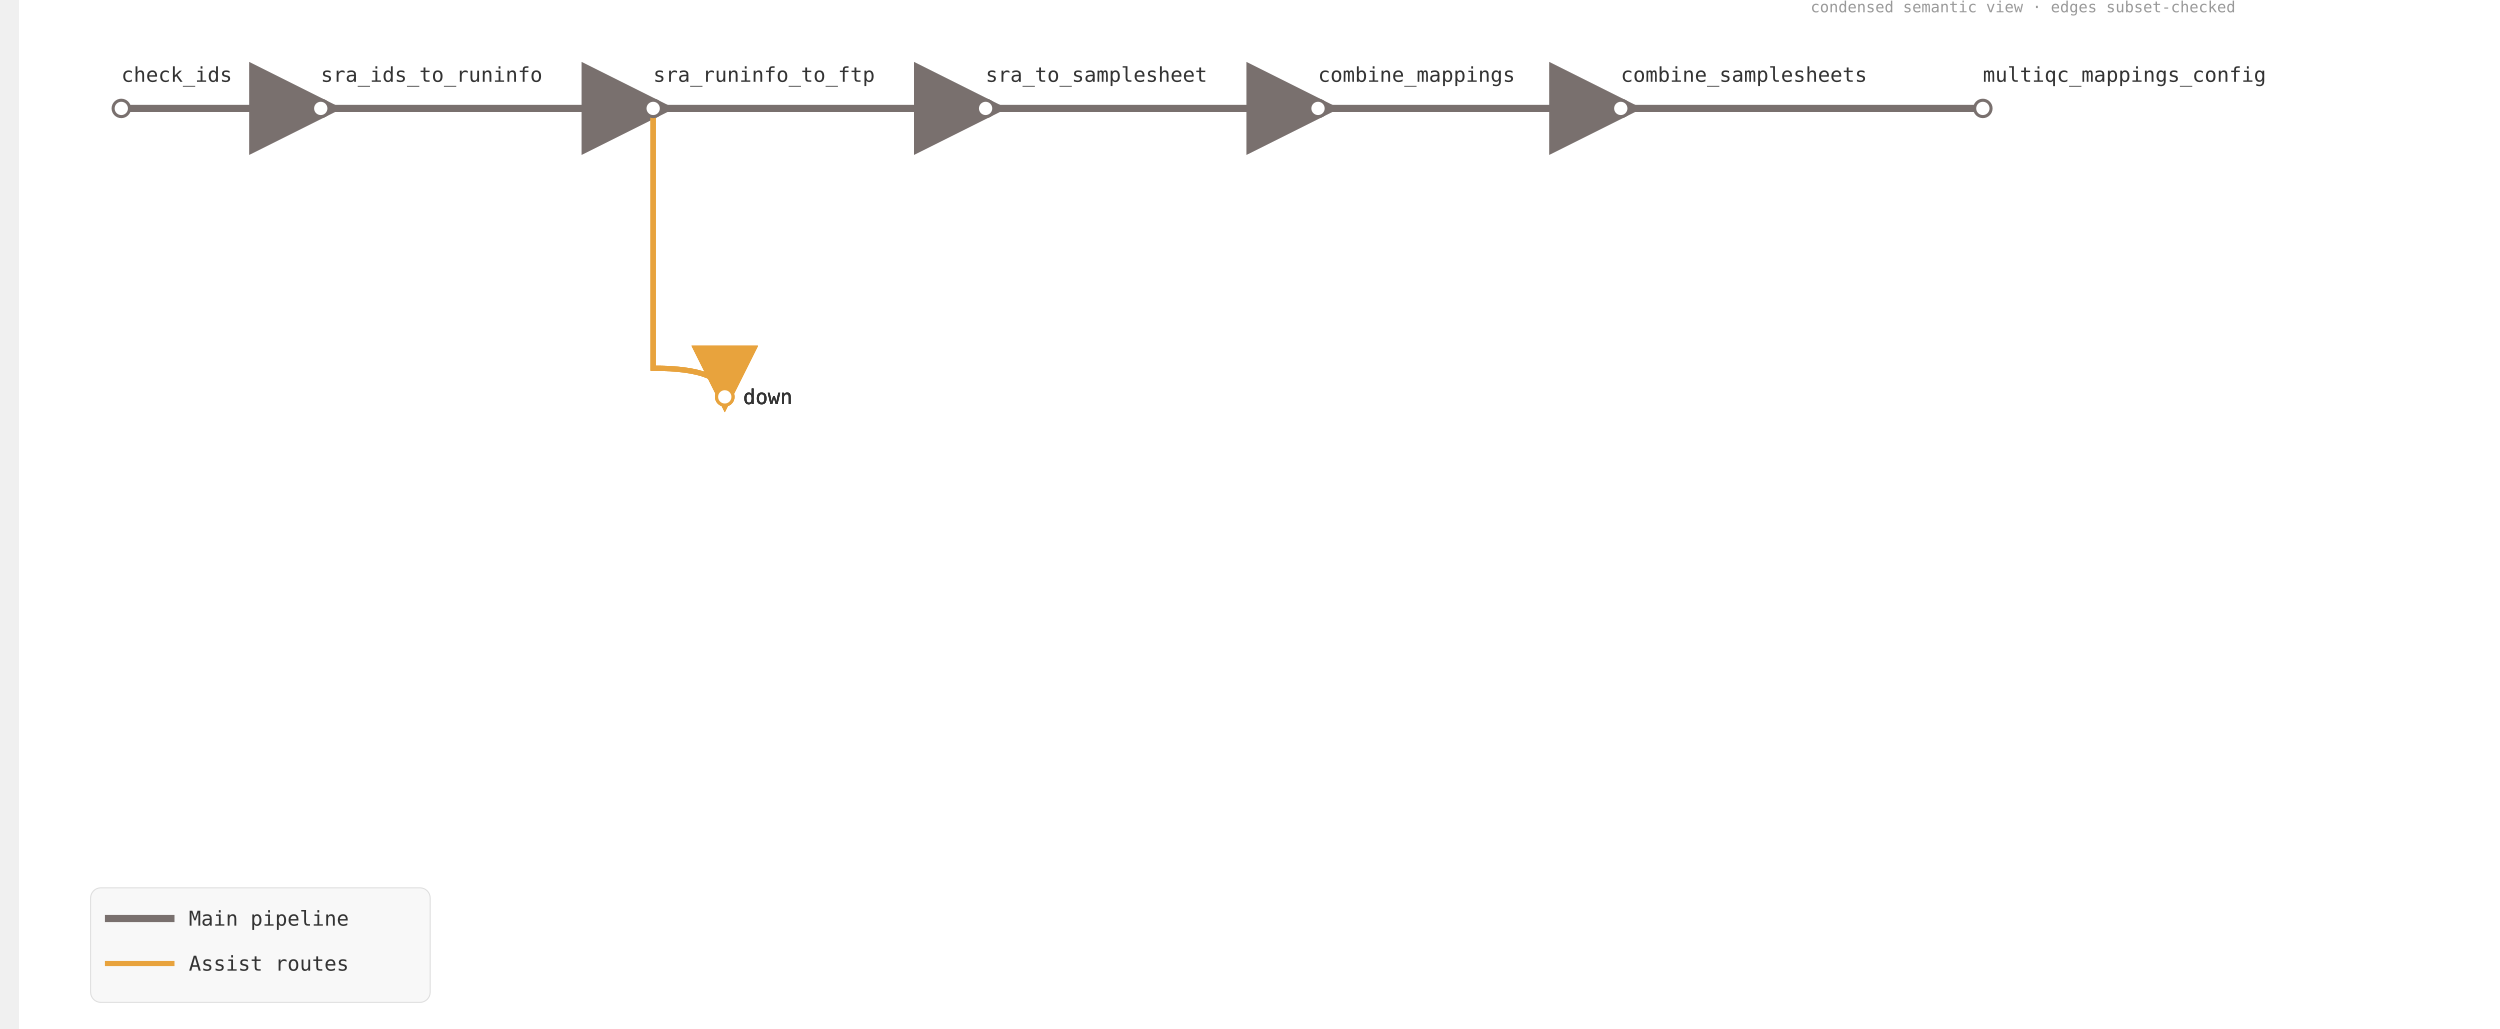
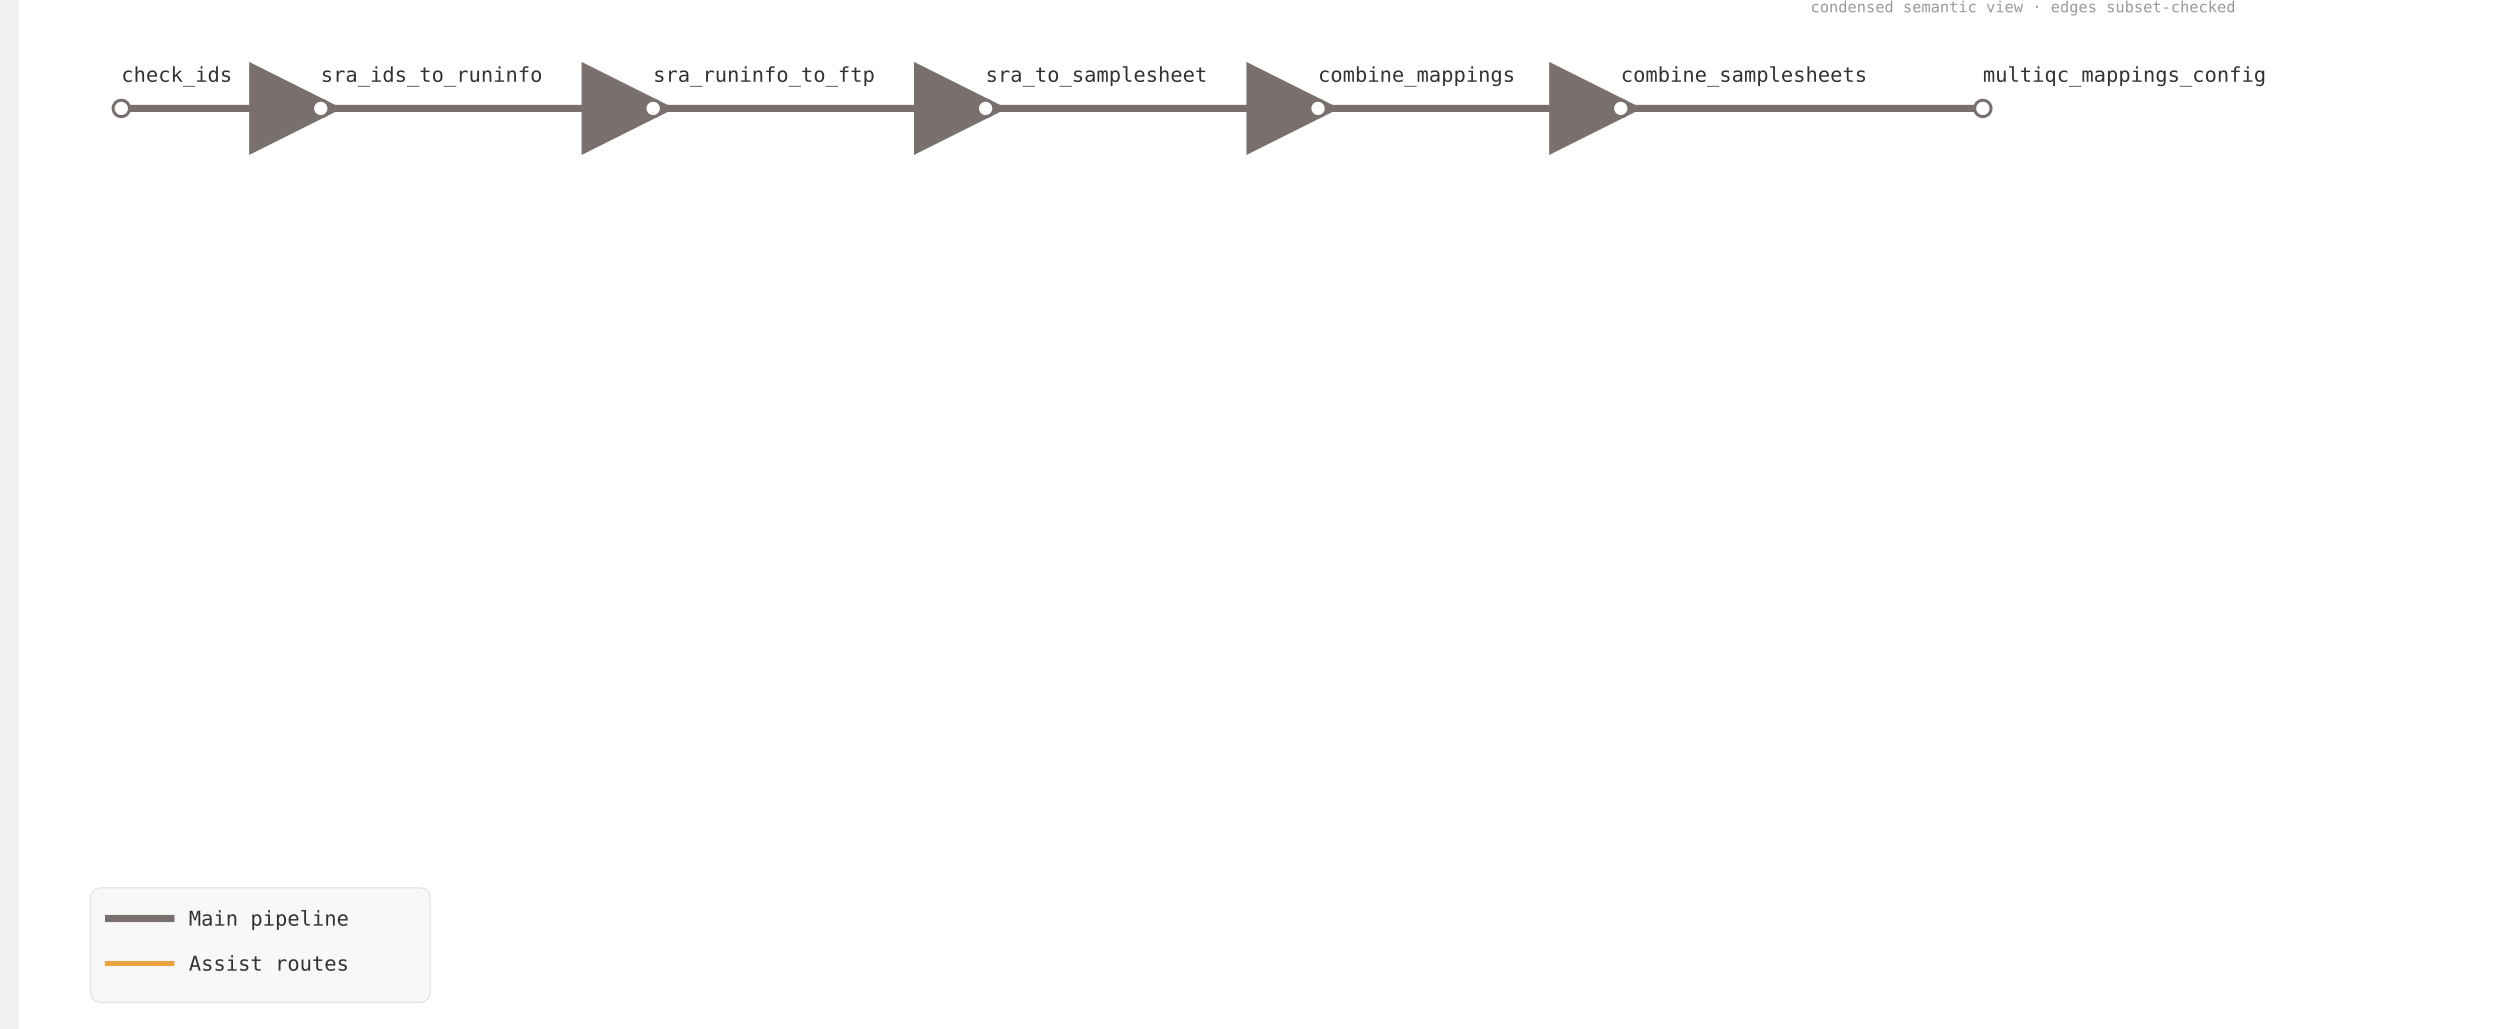
<svg xmlns="http://www.w3.org/2000/svg" width="2347" height="966" viewBox="-20 -20 2387 1006">
  <defs>
    <marker id="arr" markerWidth="13" markerHeight="13" refX="10" refY="6.5" orient="auto">
      <path d="M0 0 L13 6.5 L0 13 z" fill="#79706E" />
    </marker>
    <marker id="arru" markerWidth="13" markerHeight="13" refX="10" refY="6.5" orient="auto">
      <path d="M0 0 L13 6.5 L0 13 z" fill="#E8A33D" />
    </marker>
  </defs>
  <rect x="-30" y="-30" width="2427" height="1046" fill="#ffffff" />
  <text x="2137" y="-8" font-size="15" fill="#999999" font-family="JetBrains Mono, Menlo, monospace" text-anchor="end">condensed semantic view · edges subset-checked</text>
  <path d="M 70 86 L 265 86 L 590 86 L 915 86 L 1240 86 L 1536 86 L 1890 86" fill="none" stroke="#79706E" stroke-width="7" marker-mid="url(#arr)" />
-   <path d="M 590 86 L 590 340 Q 660 340 660 368" fill="none" stroke="#E8A33D" stroke-width="5" marker-end="url(#arru)" />
-   <path d="M 590 86 L 590 340 Q 660 340 660 368" fill="none" stroke="#E8A33D" stroke-width="5" marker-end="url(#arru)" />
-   <path d="M 590 86 L 590 340 Q 660 340 660 368" fill="none" stroke="#E8A33D" stroke-width="5" marker-end="url(#arru)" />
  <circle cx="70" cy="86" r="8" fill="#ffffff" stroke="#79706E" stroke-width="3" />
  <text x="70" y="60" font-size="20" fill="#333333" font-family="JetBrains Mono, Menlo, monospace">check_ids</text>
  <circle cx="265" cy="86" r="8" fill="#ffffff" stroke="#79706E" stroke-width="3" />
  <text x="265" y="60" font-size="20" fill="#333333" font-family="JetBrains Mono, Menlo, monospace">sra_ids_to_runinfo</text>
  <circle cx="590" cy="86" r="8" fill="#ffffff" stroke="#79706E" stroke-width="3" />
  <text x="590" y="60" font-size="20" fill="#333333" font-family="JetBrains Mono, Menlo, monospace">sra_runinfo_to_ftp</text>
  <circle cx="915" cy="86" r="8" fill="#ffffff" stroke="#79706E" stroke-width="3" />
  <text x="915" y="60" font-size="20" fill="#333333" font-family="JetBrains Mono, Menlo, monospace">sra_to_samplesheet</text>
  <circle cx="1240" cy="86" r="8" fill="#ffffff" stroke="#79706E" stroke-width="3" />
  <text x="1240" y="60" font-size="20" fill="#333333" font-family="JetBrains Mono, Menlo, monospace">combine_mappings</text>
  <circle cx="1536" cy="86" r="8" fill="#ffffff" stroke="#79706E" stroke-width="3" />
  <text x="1536" y="60" font-size="20" fill="#333333" font-family="JetBrains Mono, Menlo, monospace">combine_samplesheets</text>
  <circle cx="1890" cy="86" r="8" fill="#ffffff" stroke="#79706E" stroke-width="3" />
  <text x="1890" y="60" font-size="20" fill="#333333" font-family="JetBrains Mono, Menlo, monospace">multiqc_mappings_config</text>
-   <circle cx="660" cy="368" r="8" fill="#ffffff" stroke="#E8A33D" stroke-width="3" />
-   <text x="678" y="375" font-size="20" fill="#333333" font-family="JetBrains Mono, Menlo, monospace">down</text>
-   <circle cx="660" cy="368" r="8" fill="#ffffff" stroke="#E8A33D" stroke-width="3" />
-   <text x="678" y="375" font-size="20" fill="#333333" font-family="JetBrains Mono, Menlo, monospace">down</text>
-   <circle cx="660" cy="368" r="8" fill="#ffffff" stroke="#E8A33D" stroke-width="3" />
-   <text x="678" y="375" font-size="20" fill="#333333" font-family="JetBrains Mono, Menlo, monospace">down</text>
  <rect x="40" y="848" width="332" height="112" rx="10" fill="#f8f8f8" stroke="#dddddd" />
  <path d="M 54 878 L 122 878" stroke="#79706E" stroke-width="7" />
  <text x="136" y="885" font-size="20" fill="#333333" font-family="JetBrains Mono, Menlo, monospace">Main pipeline</text>
  <path d="M 54 922 L 122 922" stroke="#E8A33D" stroke-width="5" />
  <text x="136" y="929" font-size="20" fill="#333333" font-family="JetBrains Mono, Menlo, monospace">Assist routes</text>
</svg>
